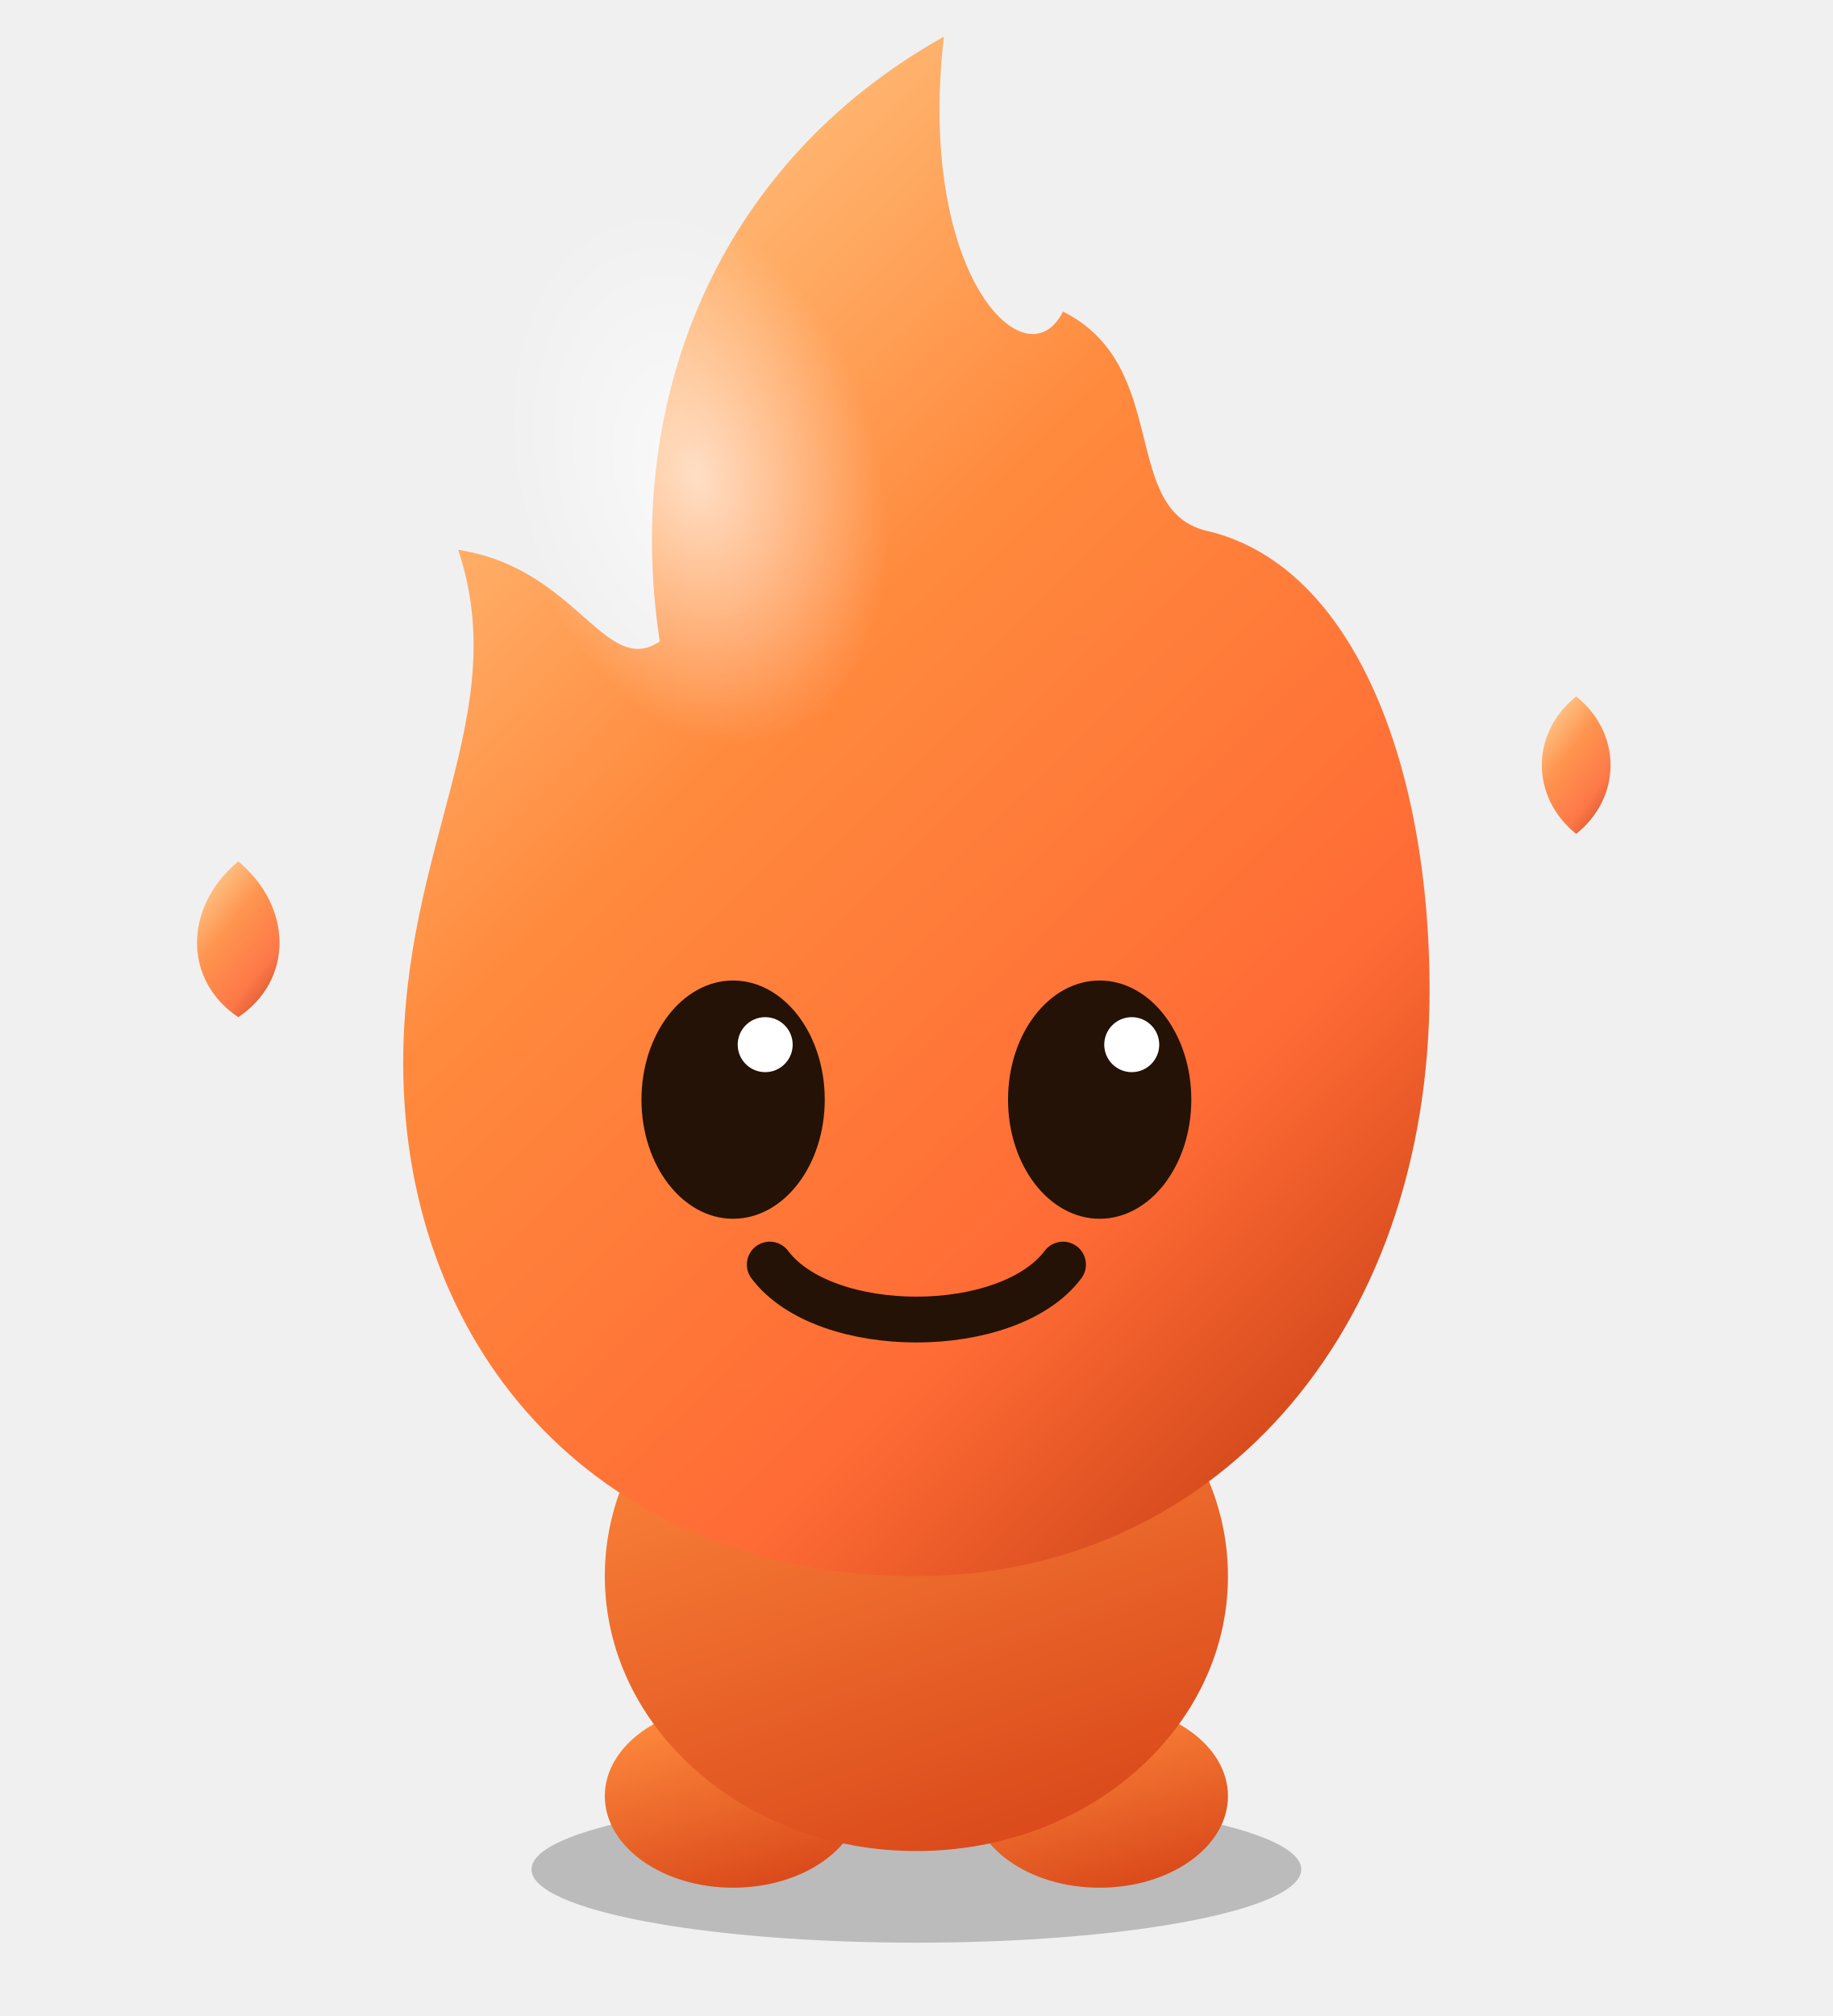
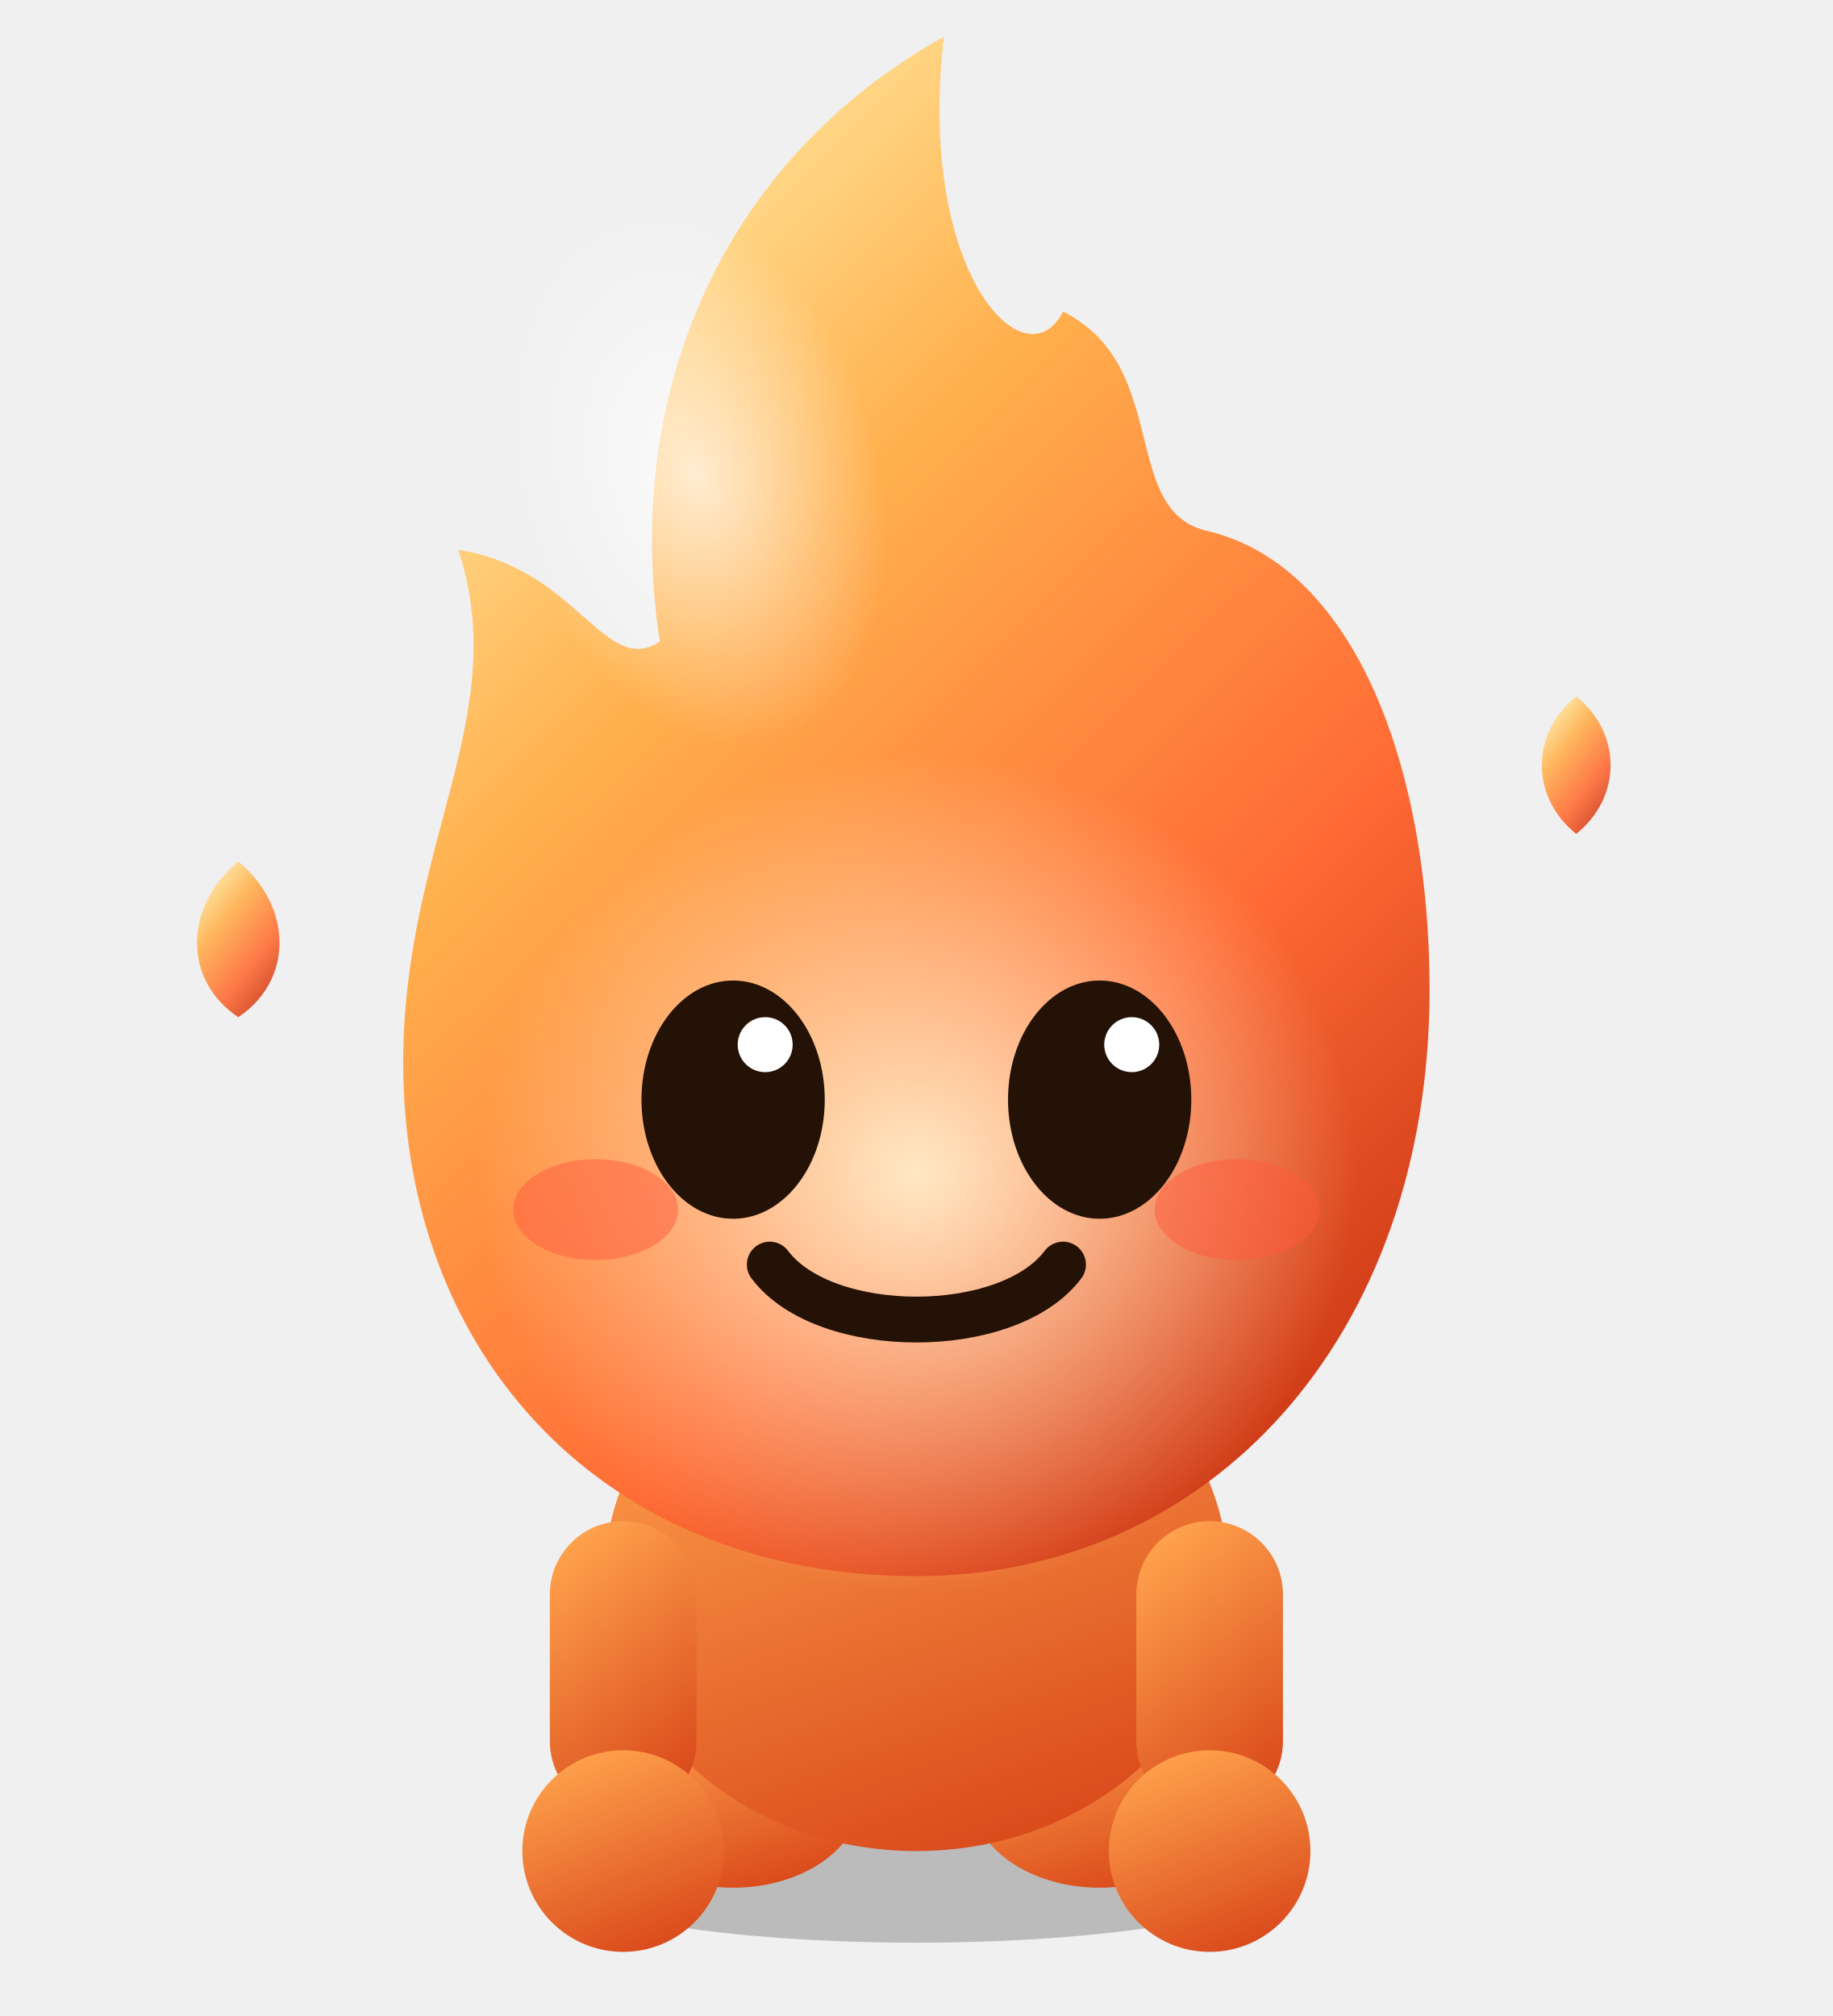
<svg xmlns="http://www.w3.org/2000/svg" width="200" height="220" viewBox="0 0 200 220" fill="none">
  <defs>
    <linearGradient id="head" x1="20%" y1="0%" x2="85%" y2="100%">
-       <stop offset="0%" stop-color="#ffcb8a" />
-       <stop offset="38%" stop-color="#ff8a3d" />
-       <stop offset="75%" stop-color="#ff6b35" />
-       <stop offset="100%" stop-color="#c73f14" />
+       <stop offset="0%" stop-color="#fff3b0" />
+       <stop offset="32%" stop-color="#ffb04d" />
+       <stop offset="68%" stop-color="#ff6b35" />
+       <stop offset="100%" stop-color="#c22f0f" />
    </linearGradient>
    <linearGradient id="body" x1="30%" y1="0%" x2="70%" y2="100%">
-       <stop offset="0%" stop-color="#ff8a3d" />
+       <stop offset="0%" stop-color="#ffa24d" />
      <stop offset="100%" stop-color="#d9481a" />
    </linearGradient>
    <radialGradient id="sheen" cx="50%" cy="50%" r="50%">
-       <stop offset="0%" stop-color="#ffffff" stop-opacity="0.65" />
+       <stop offset="0%" stop-color="#ffffff" stop-opacity="0.7" />
      <stop offset="100%" stop-color="#ffffff" stop-opacity="0" />
+     </radialGradient>
+     <radialGradient id="face" cx="50%" cy="50%" r="50%">
+       <stop offset="0%" stop-color="#fff6d4" stop-opacity="0.9" />
+       <stop offset="100%" stop-color="#fff6d4" stop-opacity="0" />
    </radialGradient>
  </defs>
  <ellipse cx="100" cy="204" rx="42" ry="8" fill="#000000" opacity="0.22" />
  <ellipse cx="80" cy="196" rx="14" ry="10" fill="url(#body)" />
  <ellipse cx="120" cy="196" rx="14" ry="10" fill="url(#body)" />
  <ellipse cx="100" cy="172" rx="34" ry="30" fill="url(#body)" />
  <ellipse cx="88" cy="160" rx="9" ry="6" fill="#ffffff" opacity="0.22" />
  <path d="M100 172        C 66 172 44 148 44 116        C 44 92 56 78 50 60        C 63 62 66 74 72 70        C 68 44 78 18 103 4        C 100 30 112 42 116 34        C 128 40 122 56 132 58        C 148 62 156 84 156 108        C 156 146 132 172 100 172 Z" fill="url(#head)" />
+   <ellipse cx="100" cy="128" rx="48" ry="46" fill="url(#face)" />
  <ellipse cx="76" cy="52" rx="20" ry="30" fill="url(#sheen)" transform="rotate(-16 76 52)" />
  <path d="M26 94c6 5 6 13 0 17-6-4-6-12 0-17Z" fill="url(#head)" opacity="0.9" />
  <path d="M172 76c5 4 5 11 0 15-5-4-5-11 0-15Z" fill="url(#head)" opacity="0.9" />
+   <rect x="60" y="166" width="16" height="32" rx="8" fill="url(#body)" />
+   <circle cx="68" cy="202" r="11" fill="url(#body)" />
+   <rect x="124" y="166" width="16" height="32" rx="8" fill="url(#body)" />
+   <circle cx="132" cy="202" r="11" fill="url(#body)" />
+   <ellipse cx="65" cy="132" rx="9" ry="5.5" fill="#ff5a3c" opacity="0.5" />
+   <ellipse cx="135" cy="132" rx="9" ry="5.5" fill="#ff5a3c" opacity="0.5" />
  <ellipse cx="80" cy="120" rx="10" ry="13" fill="#241206" />
  <ellipse cx="120" cy="120" rx="10" ry="13" fill="#241206" />
  <circle cx="83.5" cy="114" r="3" fill="#ffffff" />
  <circle cx="123.5" cy="114" r="3" fill="#ffffff" />
  <path d="M84 138c6 8 26 8 32 0" stroke="#241206" stroke-width="5" stroke-linecap="round" fill="none" />
</svg>
